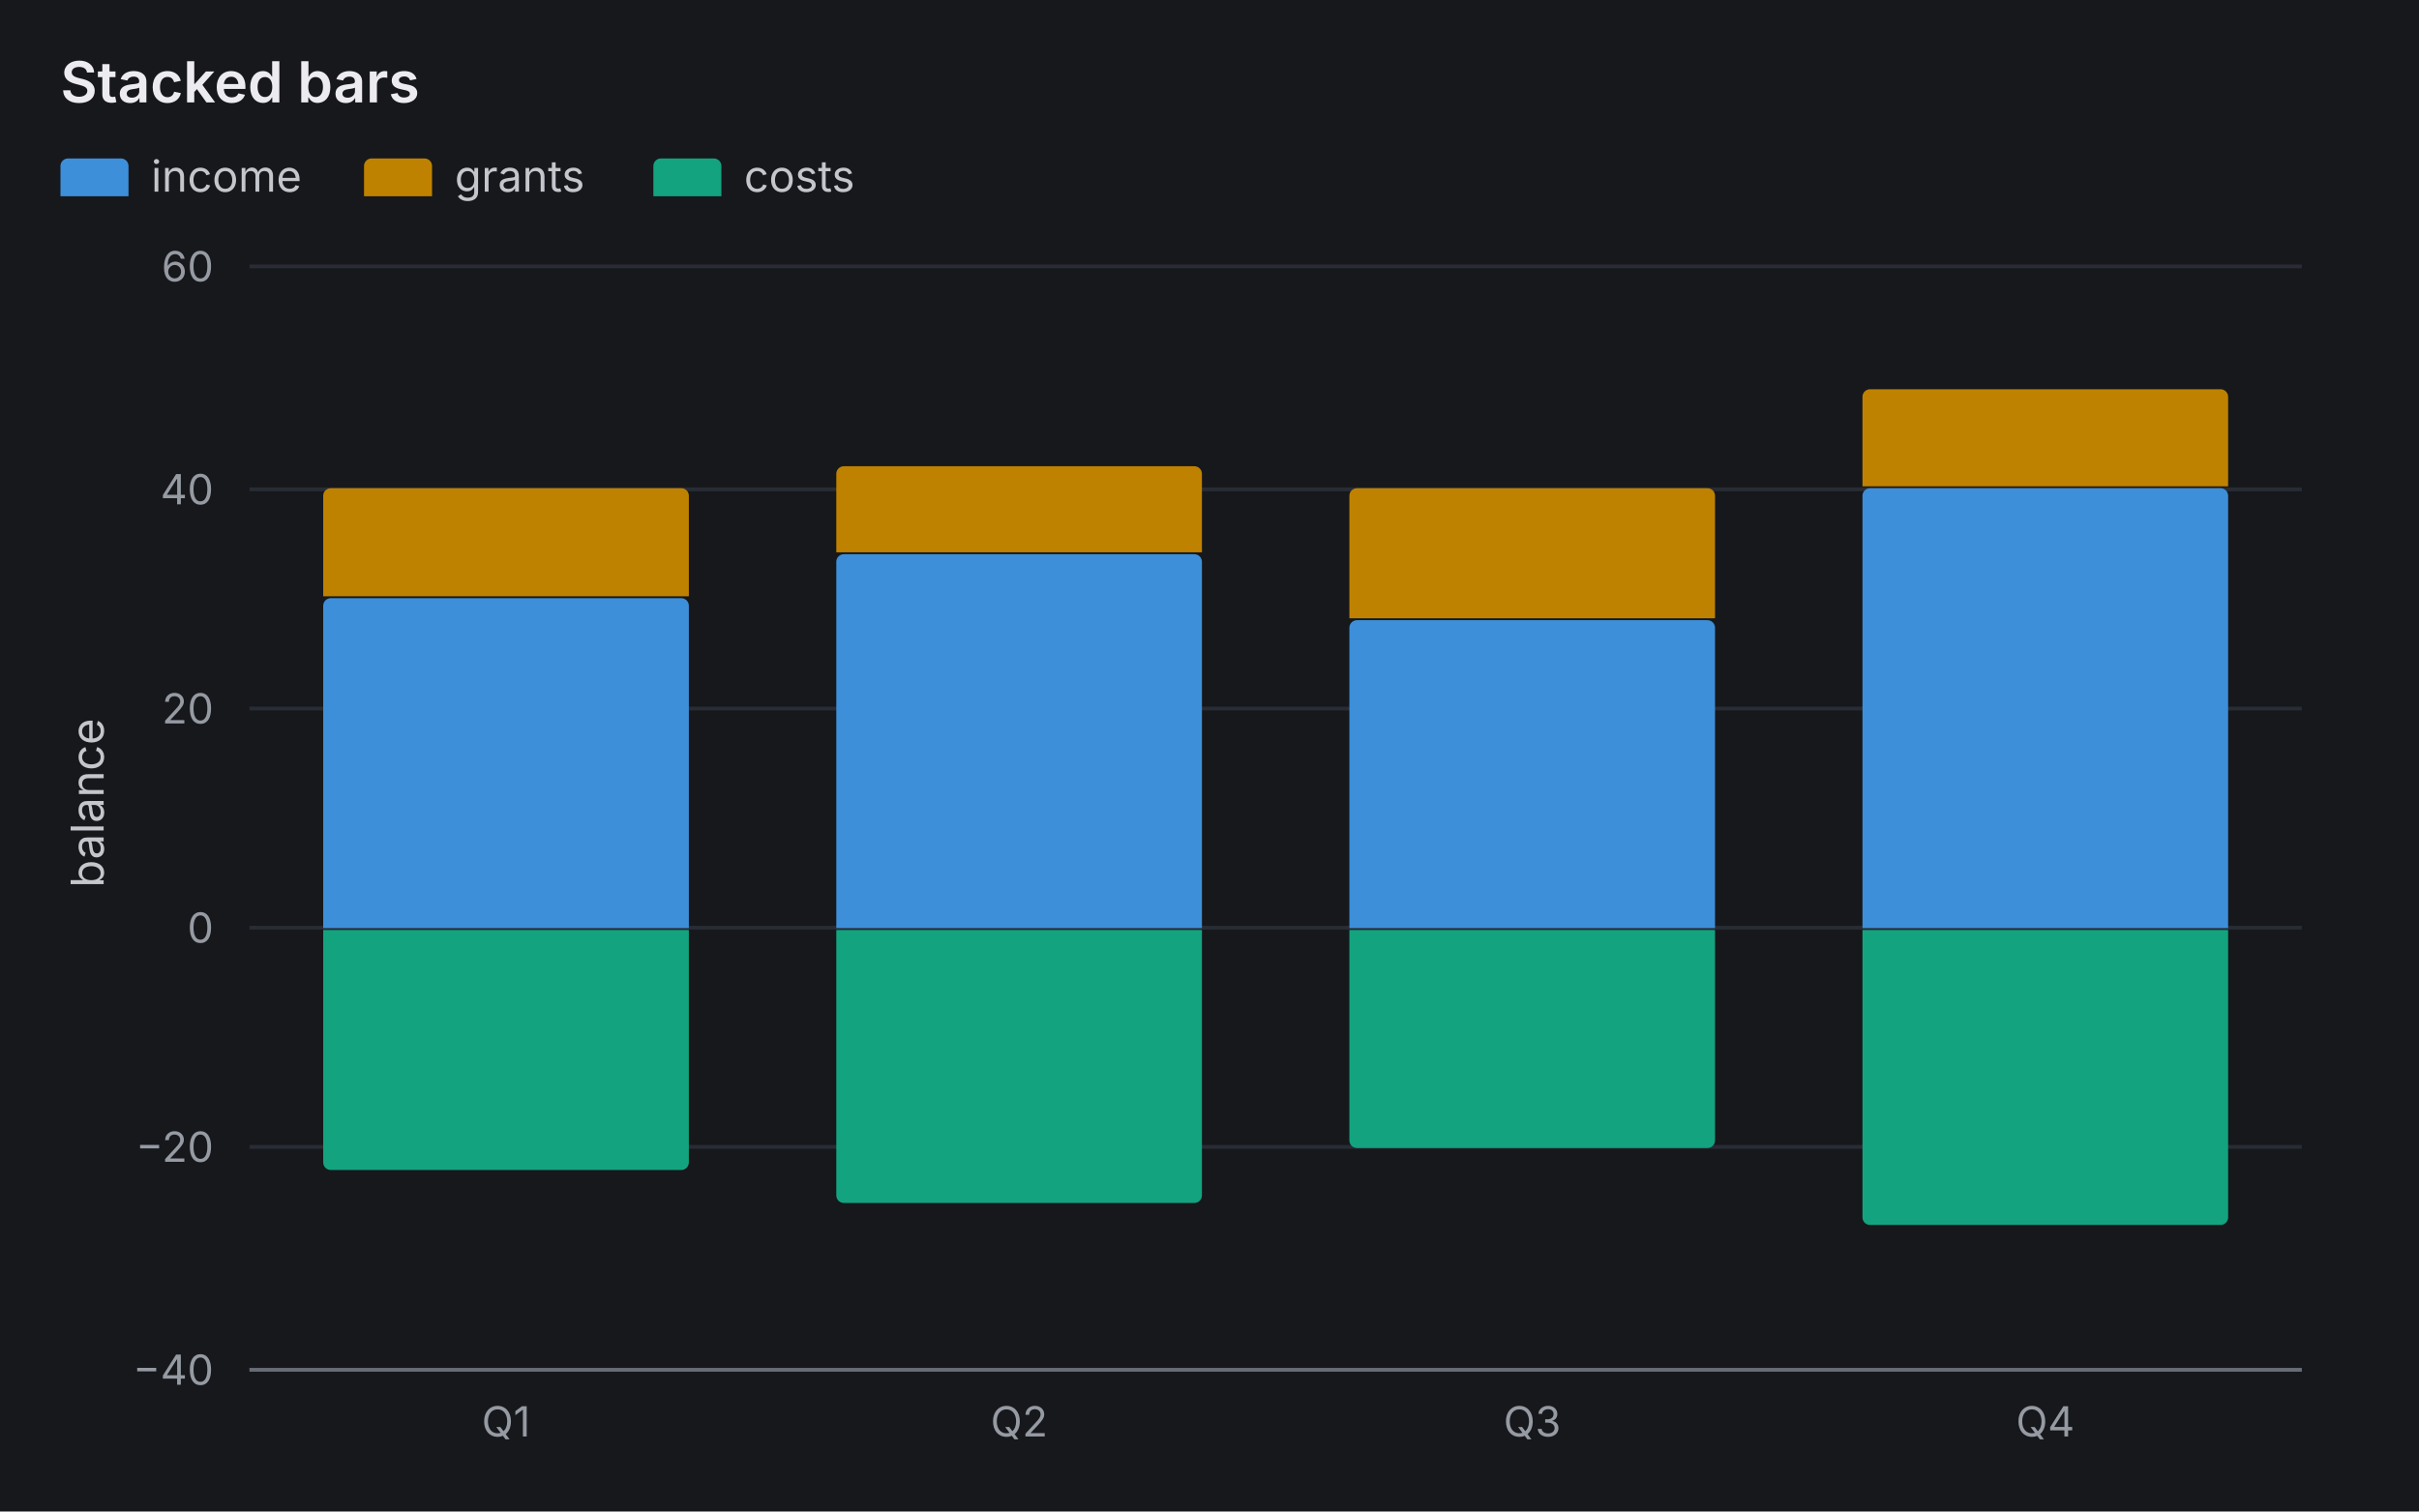
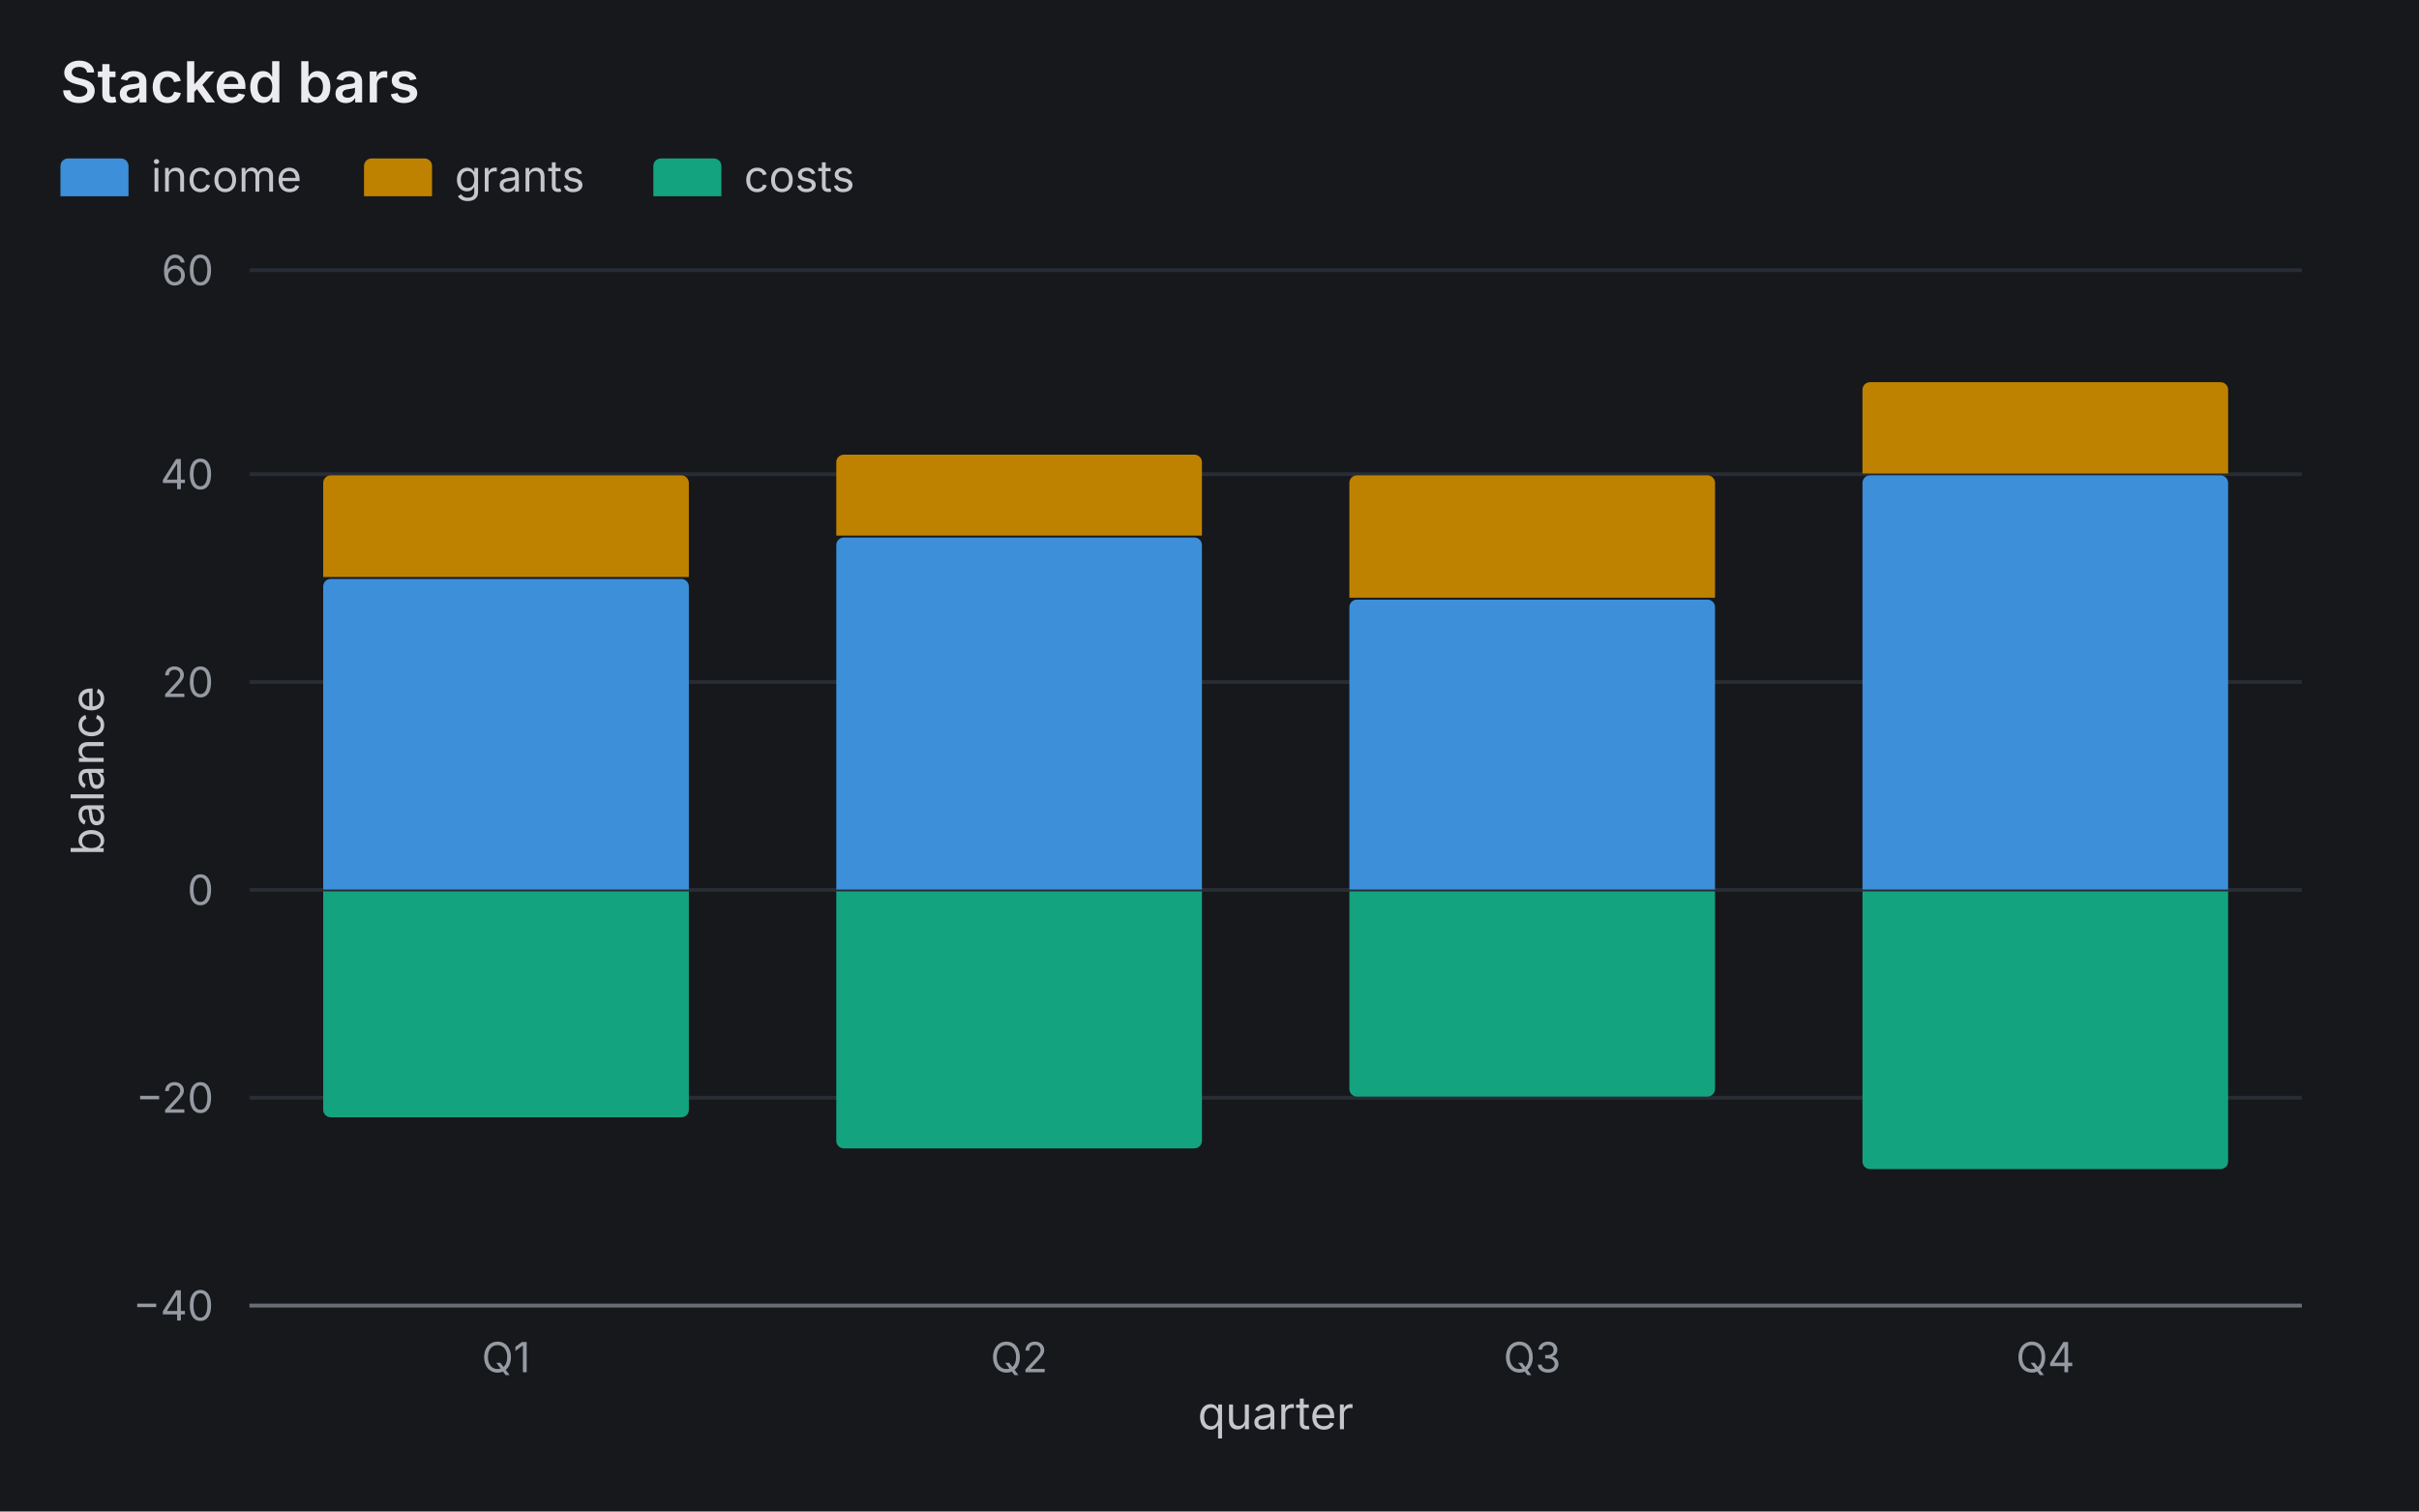
<svg xmlns="http://www.w3.org/2000/svg" width="640" height="400" viewBox="0 0 640 400">
  <defs>
    <clipPath id="c0">
-       <path d="M60 57 L615 57 L615 368 L60 368 Z" />
+       <path d="M60 57 L615 57 L615 351 L60 351 Z" />
    </clipPath>
  </defs>
  <path d="M0 0 L640 0 L640 400 L0 400 Z" fill="#16181c" />
  <text x="16" y="27.1" font-size="15" fill="#ececf0" text-anchor="start" font-family="Inter, &quot;Helvetica Neue&quot;, Helvetica, Arial, sans-serif" font-weight="600">Stacked bars</text>
  <path d="M16 51.93 L16 43.93 C16 42.83 16.9 41.93 18 41.93 L32 41.93 C33.1 41.93 34 42.83 34 43.93 L34 51.93 Z" fill="#3d8fd9" />
  <text x="40" y="50.725" font-size="11.5" fill="#c4c6cc" text-anchor="start" font-family="Inter, &quot;Helvetica Neue&quot;, Helvetica, Arial, sans-serif">income</text>
  <path d="M96.31 51.93 L96.31 43.93 C96.31 42.83 97.21 41.93 98.31 41.93 L112.31 41.93 C113.42 41.93 114.31 42.83 114.31 43.93 L114.31 51.93 Z" fill="#bf8200" />
  <text x="120.313" y="50.725" font-size="11.5" fill="#c4c6cc" text-anchor="start" font-family="Inter, &quot;Helvetica Neue&quot;, Helvetica, Arial, sans-serif">grants</text>
  <path d="M172.86 51.93 L172.86 43.93 C172.86 42.83 173.76 41.93 174.86 41.93 L188.86 41.93 C189.97 41.93 190.86 42.83 190.86 43.93 L190.86 51.93 Z" fill="#14a37f" />
  <text x="196.861" y="50.725" font-size="11.5" fill="#c4c6cc" text-anchor="start" font-family="Inter, &quot;Helvetica Neue&quot;, Helvetica, Arial, sans-serif">costs</text>
-   <path d="M66 362.5 L609 362.5" fill="none" stroke="#282c34" stroke-width="1" />
-   <path d="M66 303.5 L609 303.5" fill="none" stroke="#282c34" stroke-width="1" />
-   <path d="M66 245.5 L609 245.5" fill="none" stroke="#282c34" stroke-width="1" />
-   <path d="M66 187.5 L609 187.5" fill="none" stroke="#282c34" stroke-width="1" />
-   <path d="M66 129.5 L609 129.5" fill="none" stroke="#282c34" stroke-width="1" />
-   <path d="M66 70.5 L609 70.5" fill="none" stroke="#282c34" stroke-width="1" />
+   <path d="M66 345.5 L609 345.5" fill="none" stroke="#282c34" stroke-width="1" />
+   <path d="M66 290.5 L609 290.5" fill="none" stroke="#282c34" stroke-width="1" />
+   <path d="M66 235.5 L609 235.5" fill="none" stroke="#282c34" stroke-width="1" />
+   <path d="M66 180.5 L609 180.5" fill="none" stroke="#282c34" stroke-width="1" />
+   <path d="M66 125.5 L609 125.5" fill="none" stroke="#282c34" stroke-width="1" />
+   <path d="M66 71.5 L609 71.5" fill="none" stroke="#282c34" stroke-width="1" />
  <g clip-path="url(#c0)">
-     <path d="M85.51 245.6 L85.51 160.3 C85.51 159.2 86.4 158.3 87.51 158.3 L180.25 158.3 C181.35 158.3 182.25 159.2 182.25 160.3 L182.25 245.6 Z" fill="#3d8fd9" />
-     <path d="M85.51 157.8 L85.51 131.2 C85.51 130.1 86.4 129.2 87.51 129.2 L180.25 129.2 C181.35 129.2 182.25 130.1 182.25 131.2 L182.25 157.8 Z" fill="#bf8200" />
-     <path d="M85.51 246.1 L85.51 307.62 C85.51 308.72 86.4 309.62 87.51 309.62 L180.25 309.62 C181.35 309.62 182.25 308.72 182.25 307.62 L182.25 246.1 Z" fill="#14a37f" />
-     <path d="M221.26 245.6 L221.26 148.66 C221.26 147.56 222.15 146.66 223.26 146.66 L316 146.66 C317.1 146.66 318 147.56 318 148.66 L318 245.6 Z" fill="#3d8fd9" />
-     <path d="M221.26 146.16 L221.26 125.38 C221.26 124.28 222.15 123.38 223.26 123.38 L316 123.38 C317.1 123.38 318 124.28 318 125.38 L318 146.16 Z" fill="#bf8200" />
-     <path d="M221.26 246.1 L221.26 316.35 C221.26 317.45 222.15 318.35 223.26 318.35 L316 318.35 C317.1 318.35 318 317.45 318 316.35 L318 246.1 Z" fill="#14a37f" />
-     <path d="M357.01 245.6 L357.01 166.12 C357.01 165.02 357.9 164.12 359.01 164.12 L451.75 164.12 C452.85 164.12 453.75 165.02 453.75 166.12 L453.75 245.6 Z" fill="#3d8fd9" />
-     <path d="M357.01 163.62 L357.01 131.2 C357.01 130.1 357.9 129.2 359.01 129.2 L451.75 129.2 C452.85 129.2 453.75 130.1 453.75 131.2 L453.75 163.62 Z" fill="#bf8200" />
-     <path d="M357.01 246.1 L357.01 301.8 C357.01 302.9 357.9 303.8 359.01 303.8 L451.75 303.8 C452.85 303.8 453.75 302.9 453.75 301.8 L453.75 246.1 Z" fill="#14a37f" />
-     <path d="M492.76 245.6 L492.76 131.2 C492.76 130.1 493.65 129.2 494.76 129.2 L587.5 129.2 C588.6 129.2 589.5 130.1 589.5 131.2 L589.5 245.6 Z" fill="#3d8fd9" />
-     <path d="M492.76 128.7 L492.76 105.01 C492.76 103.91 493.65 103.01 494.76 103.01 L587.5 103.01 C588.6 103.01 589.5 103.91 589.5 105.01 L589.5 128.7 Z" fill="#bf8200" />
-     <path d="M492.76 246.1 L492.76 322.17 C492.76 323.27 493.65 324.17 494.76 324.17 L587.5 324.17 C588.6 324.17 589.5 323.27 589.5 322.17 L589.5 246.1 Z" fill="#14a37f" />
+     <path d="M85.51 235.4 L85.51 155.2 C85.51 154.1 86.4 153.2 87.51 153.2 L180.25 153.2 C181.35 153.2 182.25 154.1 182.25 155.2 L182.25 235.4 Z" fill="#3d8fd9" />
+     <path d="M85.51 152.7 L85.51 127.8 C85.51 126.7 86.4 125.8 87.51 125.8 L180.25 125.8 C181.35 125.8 182.25 126.7 182.25 127.8 L182.25 152.7 Z" fill="#bf8200" />
+     <path d="M85.51 235.9 L85.51 293.68 C85.51 294.78 86.4 295.68 87.51 295.68 L180.25 295.68 C181.35 295.68 182.25 294.78 182.25 293.68 L182.25 235.9 Z" fill="#14a37f" />
+     <path d="M221.26 235.4 L221.26 144.24 C221.26 143.14 222.15 142.24 223.26 142.24 L316 142.24 C317.1 142.24 318 143.14 318 144.24 L318 235.4 Z" fill="#3d8fd9" />
+     <path d="M221.26 141.74 L221.26 122.32 C221.26 121.22 222.15 120.32 223.26 120.32 L316 120.32 C317.1 120.32 318 121.22 318 122.32 L318 141.74 Z" fill="#bf8200" />
+     <path d="M221.26 235.9 L221.26 301.9 C221.26 303 222.15 303.9 223.26 303.9 L316 303.9 C317.1 303.9 318 303 318 301.9 L318 235.9 Z" fill="#14a37f" />
+     <path d="M357.01 235.4 L357.01 160.68 C357.01 159.58 357.9 158.68 359.01 158.68 L451.75 158.68 C452.85 158.68 453.75 159.58 453.75 160.68 L453.75 235.4 Z" fill="#3d8fd9" />
+     <path d="M357.01 158.18 L357.01 127.8 C357.01 126.7 357.9 125.8 359.01 125.8 L451.75 125.8 C452.85 125.8 453.75 126.7 453.75 127.8 L453.75 158.18 Z" fill="#bf8200" />
+     <path d="M357.01 235.9 L357.01 288.2 C357.01 289.3 357.9 290.2 359.01 290.2 L451.75 290.2 C452.85 290.2 453.75 289.3 453.75 288.2 L453.75 235.9 Z" fill="#14a37f" />
+     <path d="M492.76 235.4 L492.76 127.8 C492.76 126.7 493.65 125.8 494.76 125.8 L587.5 125.8 C588.6 125.8 589.5 126.7 589.5 127.8 L589.5 235.4 Z" fill="#3d8fd9" />
+     <path d="M492.76 125.3 L492.76 103.14 C492.76 102.04 493.65 101.14 494.76 101.14 L587.5 101.14 C588.6 101.14 589.5 102.04 589.5 103.14 L589.5 125.3 Z" fill="#bf8200" />
+     <path d="M492.76 235.9 L492.76 307.38 C492.76 308.48 493.65 309.38 494.76 309.38 L587.5 309.38 C588.6 309.38 589.5 308.48 589.5 307.38 L589.5 235.9 Z" fill="#14a37f" />
  </g>
-   <path d="M66 362.5 L609 362.5" fill="none" stroke="#686c76" stroke-width="1" />
-   <text x="133.875" y="380.14" font-size="11" fill="#969aa2" text-anchor="middle" font-family="Inter, &quot;Helvetica Neue&quot;, Helvetica, Arial, sans-serif">Q1</text>
-   <text x="269.625" y="380.14" font-size="11" fill="#969aa2" text-anchor="middle" font-family="Inter, &quot;Helvetica Neue&quot;, Helvetica, Arial, sans-serif">Q2</text>
-   <text x="405.375" y="380.14" font-size="11" fill="#969aa2" text-anchor="middle" font-family="Inter, &quot;Helvetica Neue&quot;, Helvetica, Arial, sans-serif">Q3</text>
-   <text x="541.125" y="380.14" font-size="11" fill="#969aa2" text-anchor="middle" font-family="Inter, &quot;Helvetica Neue&quot;, Helvetica, Arial, sans-serif">Q4</text>
-   <text x="56.5" y="366.46" font-size="11" fill="#969aa2" text-anchor="end" font-family="Inter, &quot;Helvetica Neue&quot;, Helvetica, Arial, sans-serif">−40</text>
-   <text x="56.5" y="307.46" font-size="11" fill="#969aa2" text-anchor="end" font-family="Inter, &quot;Helvetica Neue&quot;, Helvetica, Arial, sans-serif">−20</text>
-   <text x="56.5" y="249.46" font-size="11" fill="#969aa2" text-anchor="end" font-family="Inter, &quot;Helvetica Neue&quot;, Helvetica, Arial, sans-serif">0</text>
-   <text x="56.5" y="191.46" font-size="11" fill="#969aa2" text-anchor="end" font-family="Inter, &quot;Helvetica Neue&quot;, Helvetica, Arial, sans-serif">20</text>
-   <text x="56.5" y="133.46" font-size="11" fill="#969aa2" text-anchor="end" font-family="Inter, &quot;Helvetica Neue&quot;, Helvetica, Arial, sans-serif">40</text>
-   <text x="56.5" y="74.46" font-size="11" fill="#969aa2" text-anchor="end" font-family="Inter, &quot;Helvetica Neue&quot;, Helvetica, Arial, sans-serif">60</text>
-   <text x="27.422" y="212.5" font-size="12" fill="#c4c6cc" text-anchor="middle" font-family="Inter, &quot;Helvetica Neue&quot;, Helvetica, Arial, sans-serif" transform="rotate(-90 27.422 212.5)">balance</text>
+   <path d="M66 345.5 L609 345.5" fill="none" stroke="#686c76" stroke-width="1" />
+   <text x="133.875" y="363.14" font-size="11" fill="#969aa2" text-anchor="middle" font-family="Inter, &quot;Helvetica Neue&quot;, Helvetica, Arial, sans-serif">Q1</text>
+   <text x="269.625" y="363.14" font-size="11" fill="#969aa2" text-anchor="middle" font-family="Inter, &quot;Helvetica Neue&quot;, Helvetica, Arial, sans-serif">Q2</text>
+   <text x="405.375" y="363.14" font-size="11" fill="#969aa2" text-anchor="middle" font-family="Inter, &quot;Helvetica Neue&quot;, Helvetica, Arial, sans-serif">Q3</text>
+   <text x="541.125" y="363.14" font-size="11" fill="#969aa2" text-anchor="middle" font-family="Inter, &quot;Helvetica Neue&quot;, Helvetica, Arial, sans-serif">Q4</text>
+   <text x="56.5" y="349.46" font-size="11" fill="#969aa2" text-anchor="end" font-family="Inter, &quot;Helvetica Neue&quot;, Helvetica, Arial, sans-serif">−40</text>
+   <text x="56.5" y="294.46" font-size="11" fill="#969aa2" text-anchor="end" font-family="Inter, &quot;Helvetica Neue&quot;, Helvetica, Arial, sans-serif">−20</text>
+   <text x="56.5" y="239.46" font-size="11" fill="#969aa2" text-anchor="end" font-family="Inter, &quot;Helvetica Neue&quot;, Helvetica, Arial, sans-serif">0</text>
+   <text x="56.5" y="184.46" font-size="11" fill="#969aa2" text-anchor="end" font-family="Inter, &quot;Helvetica Neue&quot;, Helvetica, Arial, sans-serif">20</text>
+   <text x="56.5" y="129.46" font-size="11" fill="#969aa2" text-anchor="end" font-family="Inter, &quot;Helvetica Neue&quot;, Helvetica, Arial, sans-serif">40</text>
+   <text x="56.5" y="75.46" font-size="11" fill="#969aa2" text-anchor="end" font-family="Inter, &quot;Helvetica Neue&quot;, Helvetica, Arial, sans-serif">60</text>
+   <text x="337.5" y="378.22" font-size="12" fill="#c4c6cc" text-anchor="middle" font-family="Inter, &quot;Helvetica Neue&quot;, Helvetica, Arial, sans-serif">quarter</text>
+   <text x="27.422" y="204" font-size="12" fill="#c4c6cc" text-anchor="middle" font-family="Inter, &quot;Helvetica Neue&quot;, Helvetica, Arial, sans-serif" transform="rotate(-90 27.422 204)">balance</text>
</svg>
